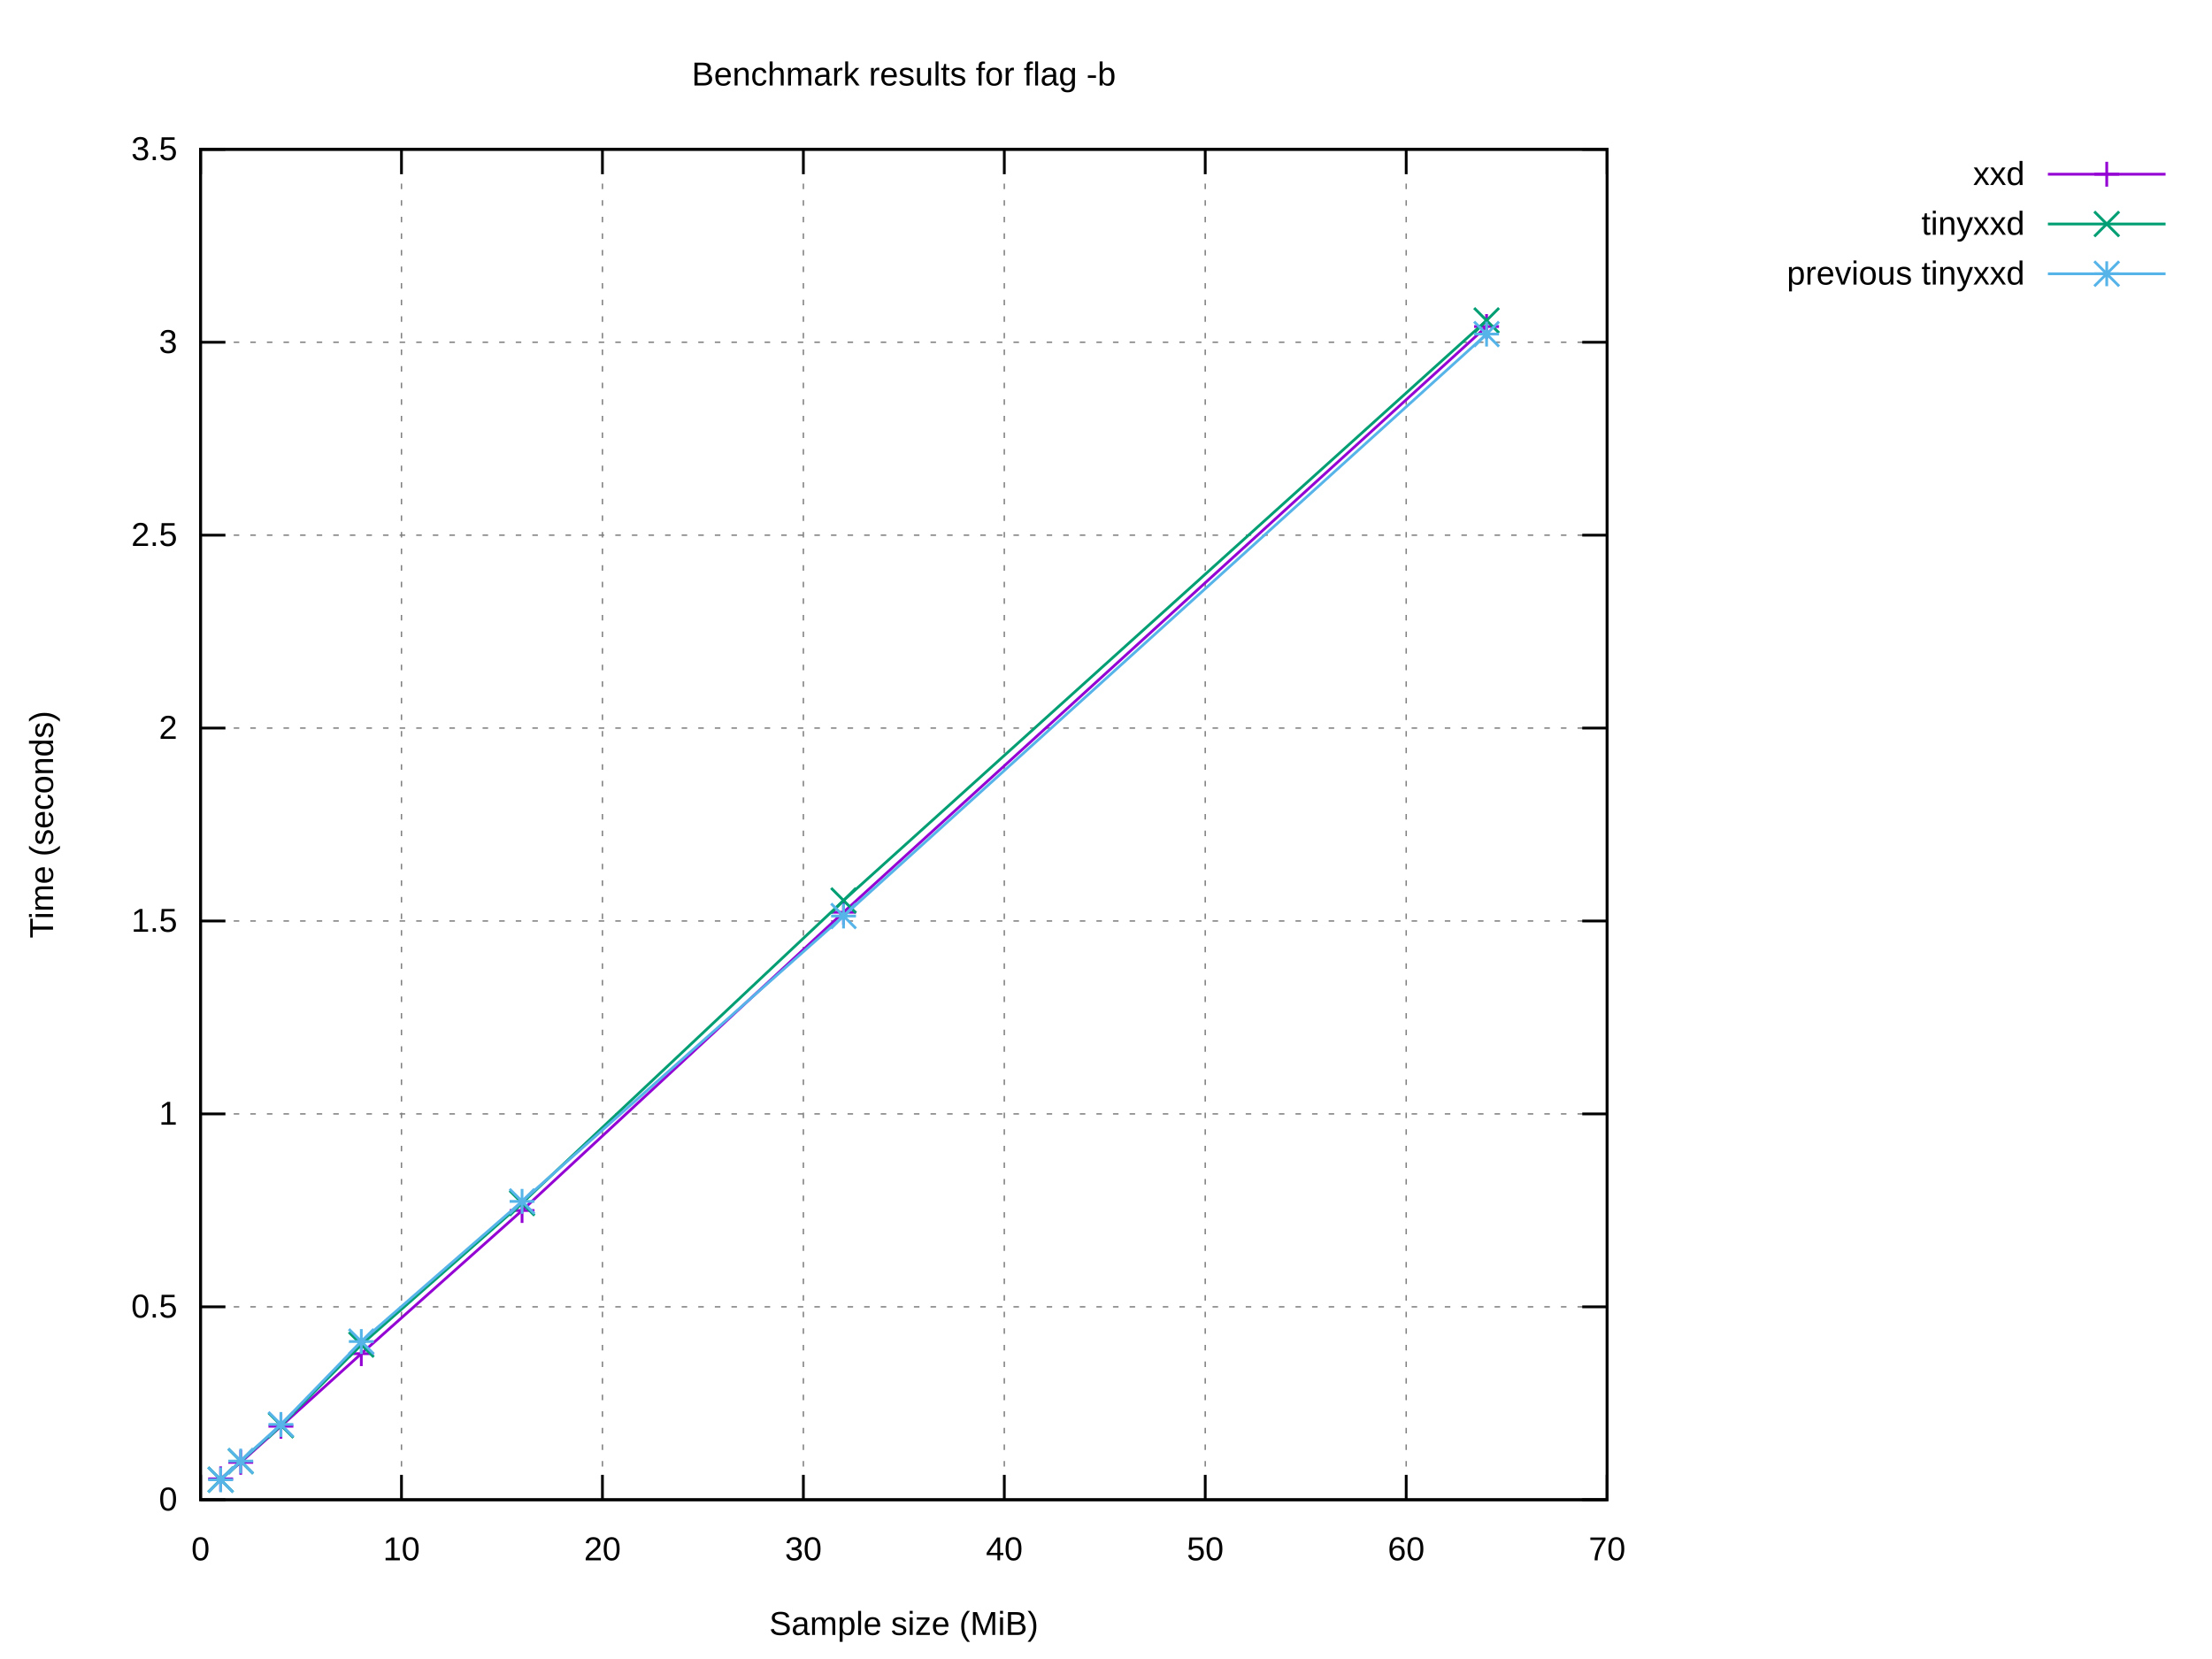
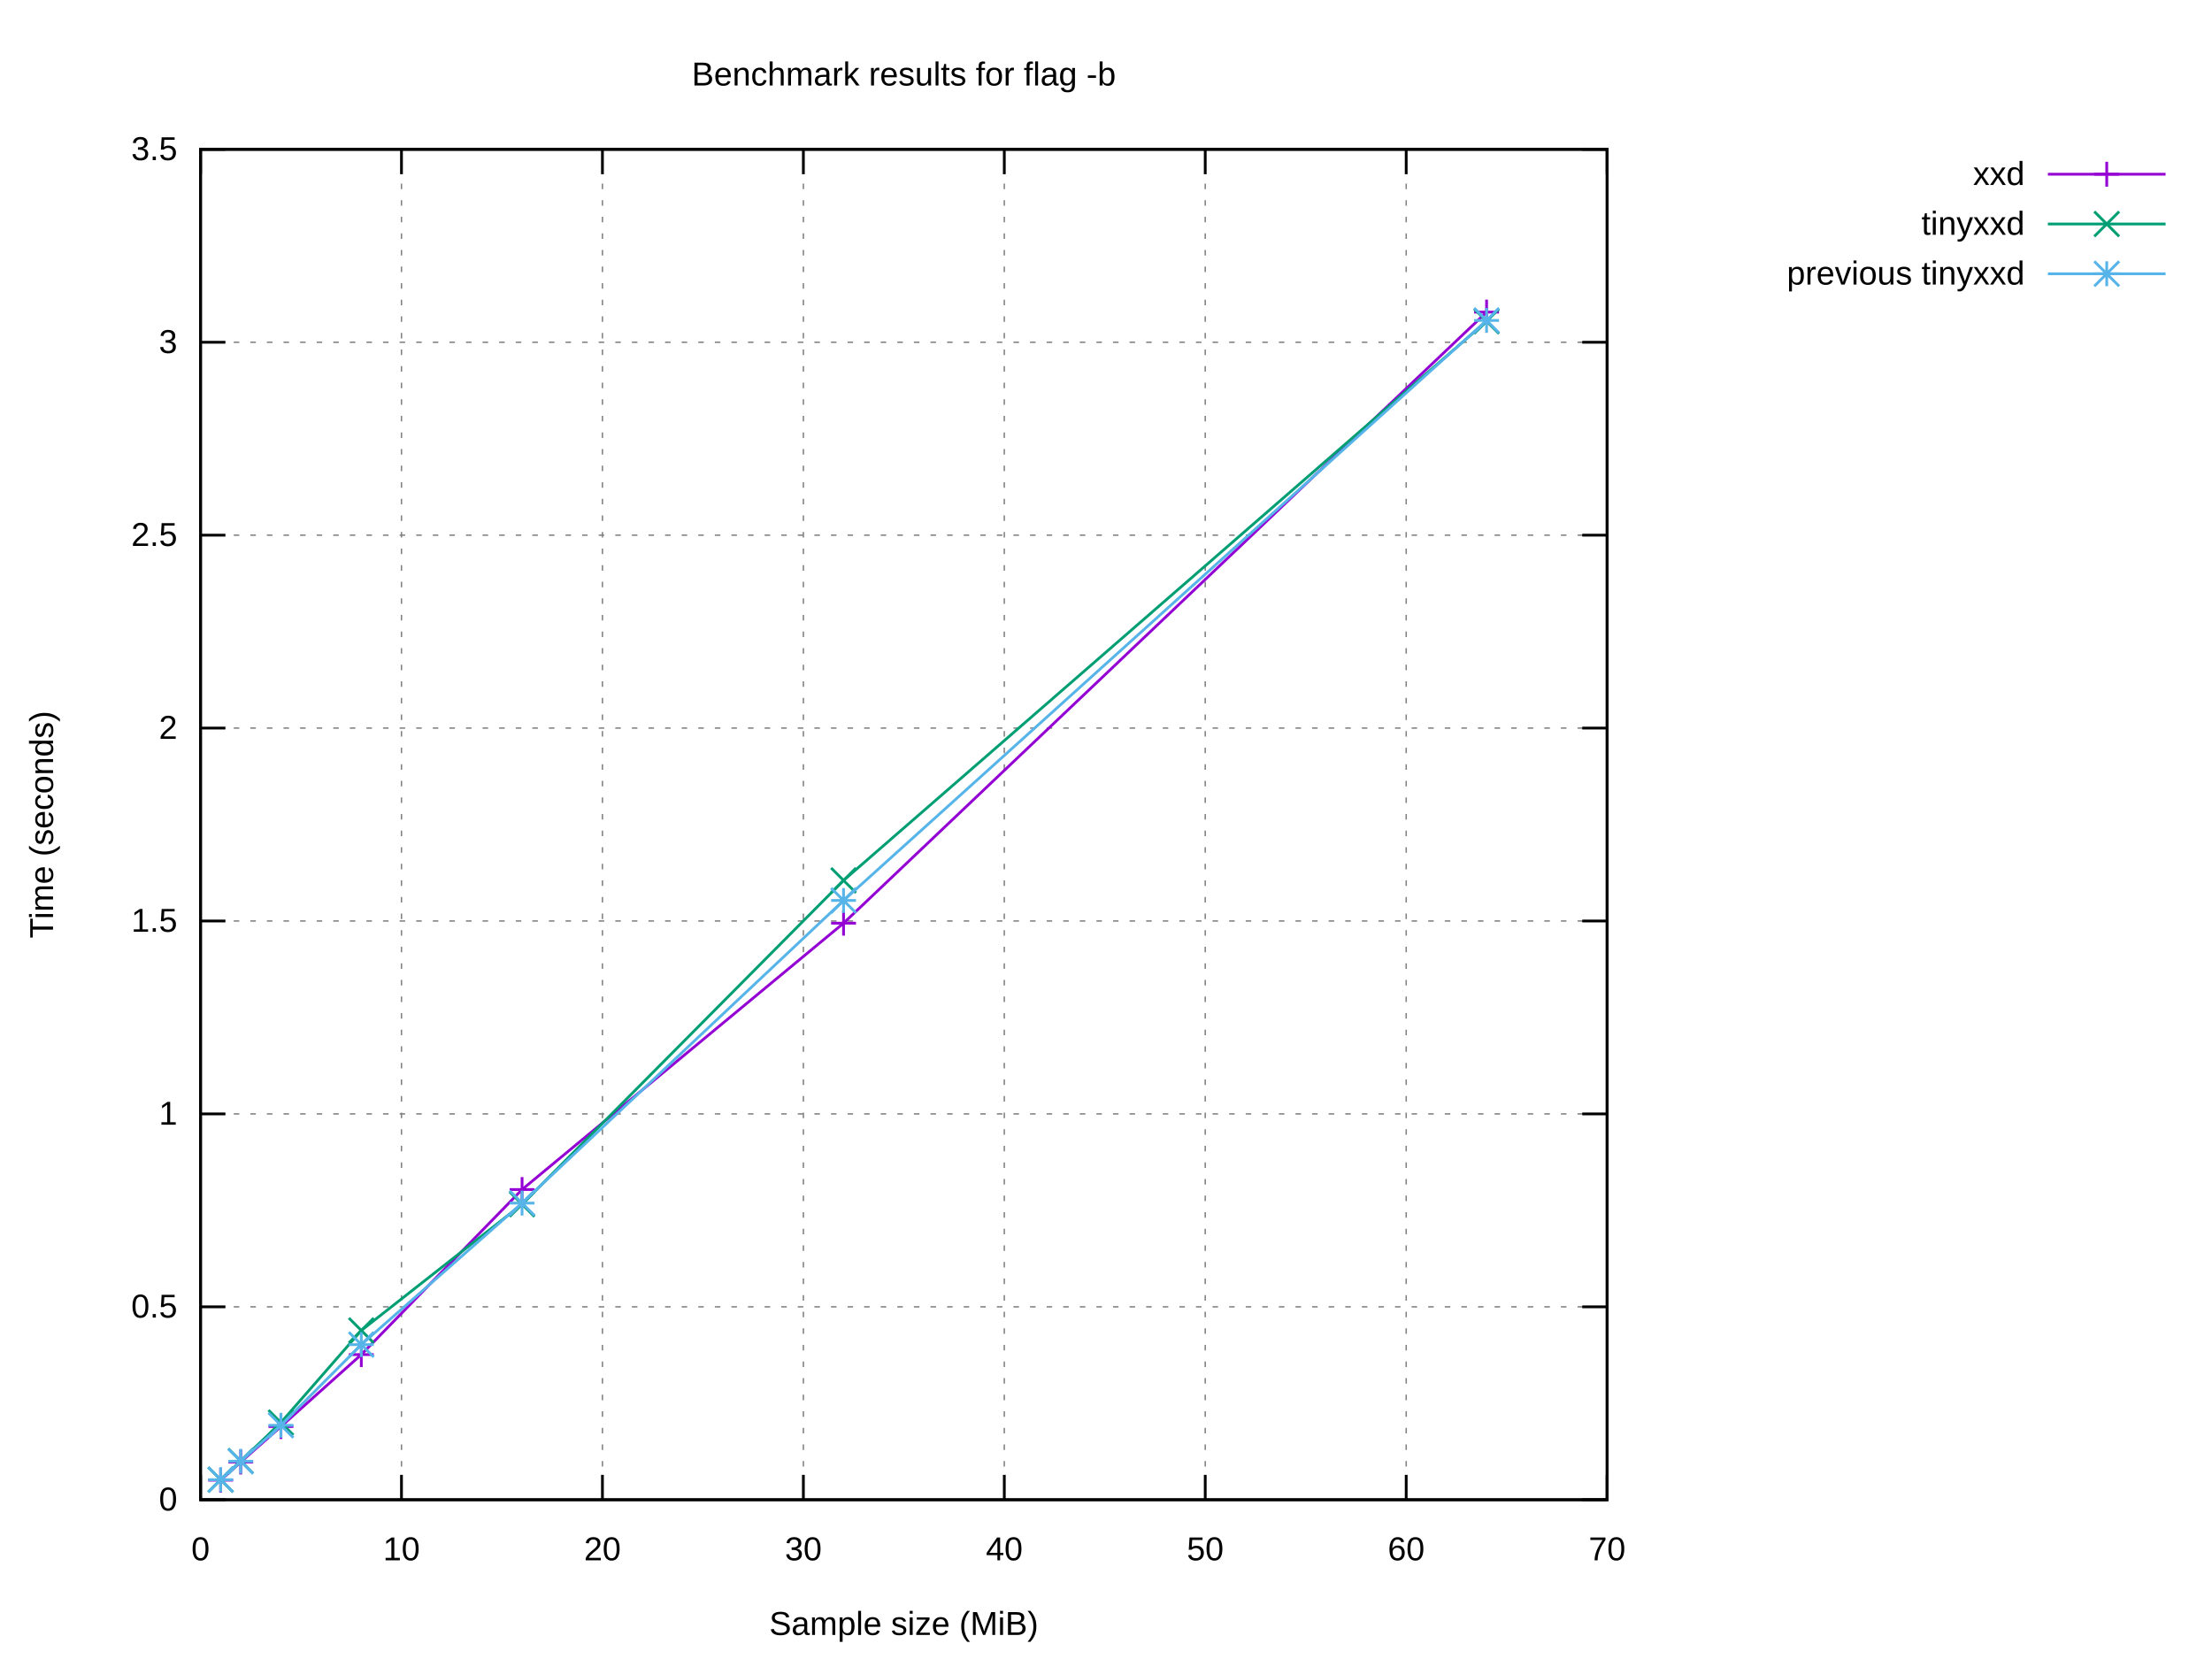
<svg xmlns="http://www.w3.org/2000/svg" xmlns:xlink="http://www.w3.org/1999/xlink" width="800" height="600" viewBox="0 0 800 600">
  <g id="gnuplot_canvas">
    <rect x="0" y="0" width="800" height="600" fill="#ffffff" />
    <defs>
      <circle id="gpDot" r="0.5" stroke-width="0.5" stroke="currentColor" />
      <path id="gpPt0" stroke-width="0.222" stroke="currentColor" d="M-1,0 h2 M0,-1 v2" />
      <path id="gpPt1" stroke-width="0.222" stroke="currentColor" d="M-1,-1 L1,1 M1,-1 L-1,1" />
      <path id="gpPt2" stroke-width="0.222" stroke="currentColor" d="M-1,0 L1,0 M0,-1 L0,1 M-1,-1 L1,1 M-1,1 L1,-1" />
      <rect id="gpPt3" stroke-width="0.222" stroke="currentColor" x="-1" y="-1" width="2" height="2" />
      <rect id="gpPt4" stroke-width="0.222" stroke="currentColor" fill="currentColor" x="-1" y="-1" width="2" height="2" />
      <circle id="gpPt5" stroke-width="0.222" stroke="currentColor" cx="0" cy="0" r="1" />
      <use xlink:href="#gpPt5" id="gpPt6" fill="currentColor" stroke="none" />
      <path id="gpPt7" stroke-width="0.222" stroke="currentColor" d="M0,-1.33 L-1.33,0.67 L1.33,0.67 z" />
      <use xlink:href="#gpPt7" id="gpPt8" fill="currentColor" stroke="none" />
      <use xlink:href="#gpPt7" id="gpPt9" stroke="currentColor" transform="rotate(180)" />
      <use xlink:href="#gpPt9" id="gpPt10" fill="currentColor" stroke="none" />
      <use xlink:href="#gpPt3" id="gpPt11" stroke="currentColor" transform="rotate(45)" />
      <use xlink:href="#gpPt11" id="gpPt12" fill="currentColor" stroke="none" />
      <path id="gpPt13" stroke-width="0.222" stroke="currentColor" d="M0,1.330 L1.265,0.411 L0.782,-1.067 L-0.782,-1.076 L-1.265,0.411 z" />
      <use xlink:href="#gpPt13" id="gpPt14" fill="currentColor" stroke="none" />
      <filter id="textbox" filterUnits="objectBoundingBox" x="0" y="0" height="1" width="1">
        <feFlood flood-color="#FFFFFF" flood-opacity="1" result="bgnd" />
        <feComposite in="SourceGraphic" in2="bgnd" operator="atop" />
      </filter>
      <filter id="greybox" filterUnits="objectBoundingBox" x="0" y="0" height="1" width="1">
        <feFlood flood-color="lightgrey" flood-opacity="1" result="grey" />
        <feComposite in="SourceGraphic" in2="grey" operator="atop" />
      </filter>
    </defs>
    <g fill="none" color="#FFFFFF" stroke="currentColor" stroke-width="1.00" stroke-linecap="butt" stroke-linejoin="miter">
</g>
    <g fill="none" color="black" stroke="currentColor" stroke-width="1.00" stroke-linecap="butt" stroke-linejoin="miter">
</g>
    <g fill="none" color="black" stroke="black" stroke-width="0.50" stroke-linecap="butt" stroke-linejoin="miter">
</g>
    <g fill="none" color="gray" stroke="currentColor" stroke-width="0.50" stroke-linecap="butt" stroke-linejoin="miter">
      <path stroke="gray" stroke-dasharray="2,4" class="gridline" d="M72.53,542.40 L581.24,542.40  " />
    </g>
    <g fill="none" color="gray" stroke="gray" stroke-width="1.00" stroke-linecap="butt" stroke-linejoin="miter">
</g>
    <g fill="none" color="black" stroke="currentColor" stroke-width="1.00" stroke-linecap="butt" stroke-linejoin="miter">
      <path stroke="black" d="M72.53,542.40 L81.53,542.40 M581.24,542.40 L572.24,542.40  " />
      <g transform="translate(64.14,546.30)" stroke="none" fill="black" font-family="Arial" font-size="12.00" text-anchor="end">
        <text>
          <tspan font-family="Arial"> 0</tspan>
        </text>
      </g>
    </g>
    <g fill="none" color="black" stroke="currentColor" stroke-width="1.00" stroke-linecap="butt" stroke-linejoin="miter">
</g>
    <g fill="none" color="black" stroke="black" stroke-width="0.50" stroke-linecap="butt" stroke-linejoin="miter">
</g>
    <g fill="none" color="gray" stroke="currentColor" stroke-width="0.50" stroke-linecap="butt" stroke-linejoin="miter">
      <path stroke="gray" stroke-dasharray="2,4" class="gridline" d="M72.53,472.63 L581.24,472.63  " />
    </g>
    <g fill="none" color="gray" stroke="gray" stroke-width="1.00" stroke-linecap="butt" stroke-linejoin="miter">
</g>
    <g fill="none" color="black" stroke="currentColor" stroke-width="1.00" stroke-linecap="butt" stroke-linejoin="miter">
      <path stroke="black" d="M72.53,472.63 L81.53,472.63 M581.24,472.63 L572.24,472.63  " />
      <g transform="translate(64.14,476.53)" stroke="none" fill="black" font-family="Arial" font-size="12.00" text-anchor="end">
        <text>
          <tspan font-family="Arial"> 0.5</tspan>
        </text>
      </g>
    </g>
    <g fill="none" color="black" stroke="currentColor" stroke-width="1.00" stroke-linecap="butt" stroke-linejoin="miter">
</g>
    <g fill="none" color="black" stroke="black" stroke-width="0.50" stroke-linecap="butt" stroke-linejoin="miter">
</g>
    <g fill="none" color="gray" stroke="currentColor" stroke-width="0.50" stroke-linecap="butt" stroke-linejoin="miter">
      <path stroke="gray" stroke-dasharray="2,4" class="gridline" d="M72.53,402.86 L581.24,402.86  " />
    </g>
    <g fill="none" color="gray" stroke="gray" stroke-width="1.00" stroke-linecap="butt" stroke-linejoin="miter">
</g>
    <g fill="none" color="black" stroke="currentColor" stroke-width="1.00" stroke-linecap="butt" stroke-linejoin="miter">
      <path stroke="black" d="M72.53,402.86 L81.53,402.86 M581.24,402.86 L572.24,402.86  " />
      <g transform="translate(64.14,406.76)" stroke="none" fill="black" font-family="Arial" font-size="12.00" text-anchor="end">
        <text>
          <tspan font-family="Arial"> 1</tspan>
        </text>
      </g>
    </g>
    <g fill="none" color="black" stroke="currentColor" stroke-width="1.00" stroke-linecap="butt" stroke-linejoin="miter">
</g>
    <g fill="none" color="black" stroke="black" stroke-width="0.50" stroke-linecap="butt" stroke-linejoin="miter">
</g>
    <g fill="none" color="gray" stroke="currentColor" stroke-width="0.50" stroke-linecap="butt" stroke-linejoin="miter">
      <path stroke="gray" stroke-dasharray="2,4" class="gridline" d="M72.53,333.09 L581.24,333.09  " />
    </g>
    <g fill="none" color="gray" stroke="gray" stroke-width="1.00" stroke-linecap="butt" stroke-linejoin="miter">
</g>
    <g fill="none" color="black" stroke="currentColor" stroke-width="1.00" stroke-linecap="butt" stroke-linejoin="miter">
      <path stroke="black" d="M72.53,333.09 L81.53,333.09 M581.24,333.09 L572.24,333.09  " />
      <g transform="translate(64.14,336.99)" stroke="none" fill="black" font-family="Arial" font-size="12.00" text-anchor="end">
        <text>
          <tspan font-family="Arial"> 1.5</tspan>
        </text>
      </g>
    </g>
    <g fill="none" color="black" stroke="currentColor" stroke-width="1.00" stroke-linecap="butt" stroke-linejoin="miter">
</g>
    <g fill="none" color="black" stroke="black" stroke-width="0.50" stroke-linecap="butt" stroke-linejoin="miter">
</g>
    <g fill="none" color="gray" stroke="currentColor" stroke-width="0.50" stroke-linecap="butt" stroke-linejoin="miter">
      <path stroke="gray" stroke-dasharray="2,4" class="gridline" d="M72.53,263.32 L581.24,263.32  " />
    </g>
    <g fill="none" color="gray" stroke="gray" stroke-width="1.00" stroke-linecap="butt" stroke-linejoin="miter">
</g>
    <g fill="none" color="black" stroke="currentColor" stroke-width="1.00" stroke-linecap="butt" stroke-linejoin="miter">
      <path stroke="black" d="M72.53,263.32 L81.53,263.32 M581.24,263.32 L572.24,263.32  " />
      <g transform="translate(64.14,267.22)" stroke="none" fill="black" font-family="Arial" font-size="12.00" text-anchor="end">
        <text>
          <tspan font-family="Arial"> 2</tspan>
        </text>
      </g>
    </g>
    <g fill="none" color="black" stroke="currentColor" stroke-width="1.00" stroke-linecap="butt" stroke-linejoin="miter">
</g>
    <g fill="none" color="black" stroke="black" stroke-width="0.50" stroke-linecap="butt" stroke-linejoin="miter">
</g>
    <g fill="none" color="gray" stroke="currentColor" stroke-width="0.50" stroke-linecap="butt" stroke-linejoin="miter">
      <path stroke="gray" stroke-dasharray="2,4" class="gridline" d="M72.53,193.55 L581.24,193.55  " />
    </g>
    <g fill="none" color="gray" stroke="gray" stroke-width="1.00" stroke-linecap="butt" stroke-linejoin="miter">
</g>
    <g fill="none" color="black" stroke="currentColor" stroke-width="1.00" stroke-linecap="butt" stroke-linejoin="miter">
      <path stroke="black" d="M72.53,193.55 L81.53,193.55 M581.24,193.55 L572.24,193.55  " />
      <g transform="translate(64.14,197.45)" stroke="none" fill="black" font-family="Arial" font-size="12.00" text-anchor="end">
        <text>
          <tspan font-family="Arial"> 2.5</tspan>
        </text>
      </g>
    </g>
    <g fill="none" color="black" stroke="currentColor" stroke-width="1.00" stroke-linecap="butt" stroke-linejoin="miter">
</g>
    <g fill="none" color="black" stroke="black" stroke-width="0.50" stroke-linecap="butt" stroke-linejoin="miter">
</g>
    <g fill="none" color="gray" stroke="currentColor" stroke-width="0.50" stroke-linecap="butt" stroke-linejoin="miter">
      <path stroke="gray" stroke-dasharray="2,4" class="gridline" d="M72.53,123.78 L581.24,123.78  " />
    </g>
    <g fill="none" color="gray" stroke="gray" stroke-width="1.00" stroke-linecap="butt" stroke-linejoin="miter">
</g>
    <g fill="none" color="black" stroke="currentColor" stroke-width="1.00" stroke-linecap="butt" stroke-linejoin="miter">
      <path stroke="black" d="M72.53,123.78 L81.53,123.78 M581.24,123.78 L572.24,123.78  " />
      <g transform="translate(64.14,127.68)" stroke="none" fill="black" font-family="Arial" font-size="12.00" text-anchor="end">
        <text>
          <tspan font-family="Arial"> 3</tspan>
        </text>
      </g>
    </g>
    <g fill="none" color="black" stroke="currentColor" stroke-width="1.00" stroke-linecap="butt" stroke-linejoin="miter">
</g>
    <g fill="none" color="black" stroke="black" stroke-width="0.50" stroke-linecap="butt" stroke-linejoin="miter">
</g>
    <g fill="none" color="gray" stroke="currentColor" stroke-width="0.50" stroke-linecap="butt" stroke-linejoin="miter">
      <path stroke="gray" stroke-dasharray="2,4" class="gridline" d="M72.53,54.01 L581.24,54.01  " />
    </g>
    <g fill="none" color="gray" stroke="gray" stroke-width="1.00" stroke-linecap="butt" stroke-linejoin="miter">
</g>
    <g fill="none" color="black" stroke="currentColor" stroke-width="1.00" stroke-linecap="butt" stroke-linejoin="miter">
      <path stroke="black" d="M72.53,54.01 L81.53,54.01 M581.24,54.01 L572.24,54.01  " />
      <g transform="translate(64.14,57.91)" stroke="none" fill="black" font-family="Arial" font-size="12.00" text-anchor="end">
        <text>
          <tspan font-family="Arial"> 3.5</tspan>
        </text>
      </g>
    </g>
    <g fill="none" color="black" stroke="currentColor" stroke-width="1.00" stroke-linecap="butt" stroke-linejoin="miter">
</g>
    <g fill="none" color="black" stroke="black" stroke-width="0.50" stroke-linecap="butt" stroke-linejoin="miter">
</g>
    <g fill="none" color="gray" stroke="currentColor" stroke-width="0.50" stroke-linecap="butt" stroke-linejoin="miter">
      <path stroke="gray" stroke-dasharray="2,4" class="gridline" d="M72.53,542.40 L72.53,54.01  " />
    </g>
    <g fill="none" color="gray" stroke="gray" stroke-width="1.00" stroke-linecap="butt" stroke-linejoin="miter">
</g>
    <g fill="none" color="black" stroke="currentColor" stroke-width="1.00" stroke-linecap="butt" stroke-linejoin="miter">
      <path stroke="black" d="M72.53,542.40 L72.53,533.40 M72.53,54.01 L72.53,63.01  " />
      <g transform="translate(72.53,564.30)" stroke="none" fill="black" font-family="Arial" font-size="12.00" text-anchor="middle">
        <text>
          <tspan font-family="Arial"> 0</tspan>
        </text>
      </g>
    </g>
    <g fill="none" color="black" stroke="currentColor" stroke-width="1.00" stroke-linecap="butt" stroke-linejoin="miter">
</g>
    <g fill="none" color="black" stroke="black" stroke-width="0.50" stroke-linecap="butt" stroke-linejoin="miter">
</g>
    <g fill="none" color="gray" stroke="currentColor" stroke-width="0.50" stroke-linecap="butt" stroke-linejoin="miter">
      <path stroke="gray" stroke-dasharray="2,4" class="gridline" d="M145.20,542.40 L145.20,54.01  " />
    </g>
    <g fill="none" color="gray" stroke="gray" stroke-width="1.00" stroke-linecap="butt" stroke-linejoin="miter">
</g>
    <g fill="none" color="black" stroke="currentColor" stroke-width="1.00" stroke-linecap="butt" stroke-linejoin="miter">
      <path stroke="black" d="M145.20,542.40 L145.20,533.40 M145.20,54.01 L145.20,63.01  " />
      <g transform="translate(145.20,564.30)" stroke="none" fill="black" font-family="Arial" font-size="12.00" text-anchor="middle">
        <text>
          <tspan font-family="Arial"> 10</tspan>
        </text>
      </g>
    </g>
    <g fill="none" color="black" stroke="currentColor" stroke-width="1.00" stroke-linecap="butt" stroke-linejoin="miter">
</g>
    <g fill="none" color="black" stroke="black" stroke-width="0.50" stroke-linecap="butt" stroke-linejoin="miter">
</g>
    <g fill="none" color="gray" stroke="currentColor" stroke-width="0.50" stroke-linecap="butt" stroke-linejoin="miter">
      <path stroke="gray" stroke-dasharray="2,4" class="gridline" d="M217.88,542.40 L217.88,54.01  " />
    </g>
    <g fill="none" color="gray" stroke="gray" stroke-width="1.00" stroke-linecap="butt" stroke-linejoin="miter">
</g>
    <g fill="none" color="black" stroke="currentColor" stroke-width="1.00" stroke-linecap="butt" stroke-linejoin="miter">
      <path stroke="black" d="M217.88,542.40 L217.88,533.40 M217.88,54.01 L217.88,63.01  " />
      <g transform="translate(217.88,564.30)" stroke="none" fill="black" font-family="Arial" font-size="12.00" text-anchor="middle">
        <text>
          <tspan font-family="Arial"> 20</tspan>
        </text>
      </g>
    </g>
    <g fill="none" color="black" stroke="currentColor" stroke-width="1.00" stroke-linecap="butt" stroke-linejoin="miter">
</g>
    <g fill="none" color="black" stroke="black" stroke-width="0.50" stroke-linecap="butt" stroke-linejoin="miter">
</g>
    <g fill="none" color="gray" stroke="currentColor" stroke-width="0.50" stroke-linecap="butt" stroke-linejoin="miter">
      <path stroke="gray" stroke-dasharray="2,4" class="gridline" d="M290.55,542.40 L290.55,54.01  " />
    </g>
    <g fill="none" color="gray" stroke="gray" stroke-width="1.00" stroke-linecap="butt" stroke-linejoin="miter">
</g>
    <g fill="none" color="black" stroke="currentColor" stroke-width="1.00" stroke-linecap="butt" stroke-linejoin="miter">
      <path stroke="black" d="M290.55,542.40 L290.55,533.40 M290.55,54.01 L290.55,63.01  " />
      <g transform="translate(290.55,564.30)" stroke="none" fill="black" font-family="Arial" font-size="12.00" text-anchor="middle">
        <text>
          <tspan font-family="Arial"> 30</tspan>
        </text>
      </g>
    </g>
    <g fill="none" color="black" stroke="currentColor" stroke-width="1.00" stroke-linecap="butt" stroke-linejoin="miter">
</g>
    <g fill="none" color="black" stroke="black" stroke-width="0.50" stroke-linecap="butt" stroke-linejoin="miter">
</g>
    <g fill="none" color="gray" stroke="currentColor" stroke-width="0.50" stroke-linecap="butt" stroke-linejoin="miter">
      <path stroke="gray" stroke-dasharray="2,4" class="gridline" d="M363.22,542.40 L363.22,54.01  " />
    </g>
    <g fill="none" color="gray" stroke="gray" stroke-width="1.00" stroke-linecap="butt" stroke-linejoin="miter">
</g>
    <g fill="none" color="black" stroke="currentColor" stroke-width="1.00" stroke-linecap="butt" stroke-linejoin="miter">
      <path stroke="black" d="M363.22,542.40 L363.22,533.40 M363.22,54.01 L363.22,63.01  " />
      <g transform="translate(363.22,564.30)" stroke="none" fill="black" font-family="Arial" font-size="12.00" text-anchor="middle">
        <text>
          <tspan font-family="Arial"> 40</tspan>
        </text>
      </g>
    </g>
    <g fill="none" color="black" stroke="currentColor" stroke-width="1.00" stroke-linecap="butt" stroke-linejoin="miter">
</g>
    <g fill="none" color="black" stroke="black" stroke-width="0.50" stroke-linecap="butt" stroke-linejoin="miter">
</g>
    <g fill="none" color="gray" stroke="currentColor" stroke-width="0.50" stroke-linecap="butt" stroke-linejoin="miter">
      <path stroke="gray" stroke-dasharray="2,4" class="gridline" d="M435.89,542.40 L435.89,54.01  " />
    </g>
    <g fill="none" color="gray" stroke="gray" stroke-width="1.00" stroke-linecap="butt" stroke-linejoin="miter">
</g>
    <g fill="none" color="black" stroke="currentColor" stroke-width="1.00" stroke-linecap="butt" stroke-linejoin="miter">
      <path stroke="black" d="M435.89,542.40 L435.89,533.40 M435.89,54.01 L435.89,63.01  " />
      <g transform="translate(435.89,564.30)" stroke="none" fill="black" font-family="Arial" font-size="12.00" text-anchor="middle">
        <text>
          <tspan font-family="Arial"> 50</tspan>
        </text>
      </g>
    </g>
    <g fill="none" color="black" stroke="currentColor" stroke-width="1.00" stroke-linecap="butt" stroke-linejoin="miter">
</g>
    <g fill="none" color="black" stroke="black" stroke-width="0.50" stroke-linecap="butt" stroke-linejoin="miter">
</g>
    <g fill="none" color="gray" stroke="currentColor" stroke-width="0.50" stroke-linecap="butt" stroke-linejoin="miter">
      <path stroke="gray" stroke-dasharray="2,4" class="gridline" d="M508.57,542.40 L508.57,54.01  " />
    </g>
    <g fill="none" color="gray" stroke="gray" stroke-width="1.00" stroke-linecap="butt" stroke-linejoin="miter">
</g>
    <g fill="none" color="black" stroke="currentColor" stroke-width="1.00" stroke-linecap="butt" stroke-linejoin="miter">
      <path stroke="black" d="M508.57,542.40 L508.57,533.40 M508.57,54.01 L508.57,63.01  " />
      <g transform="translate(508.57,564.30)" stroke="none" fill="black" font-family="Arial" font-size="12.00" text-anchor="middle">
        <text>
          <tspan font-family="Arial"> 60</tspan>
        </text>
      </g>
    </g>
    <g fill="none" color="black" stroke="currentColor" stroke-width="1.00" stroke-linecap="butt" stroke-linejoin="miter">
</g>
    <g fill="none" color="black" stroke="black" stroke-width="0.50" stroke-linecap="butt" stroke-linejoin="miter">
</g>
    <g fill="none" color="gray" stroke="currentColor" stroke-width="0.50" stroke-linecap="butt" stroke-linejoin="miter">
      <path stroke="gray" stroke-dasharray="2,4" class="gridline" d="M581.24,542.40 L581.24,54.01  " />
    </g>
    <g fill="none" color="gray" stroke="gray" stroke-width="1.00" stroke-linecap="butt" stroke-linejoin="miter">
</g>
    <g fill="none" color="black" stroke="currentColor" stroke-width="1.00" stroke-linecap="butt" stroke-linejoin="miter">
      <path stroke="black" d="M581.24,542.40 L581.24,533.40 M581.24,54.01 L581.24,63.01  " />
      <g transform="translate(581.24,564.30)" stroke="none" fill="black" font-family="Arial" font-size="12.00" text-anchor="middle">
        <text>
          <tspan font-family="Arial"> 70</tspan>
        </text>
      </g>
    </g>
    <g fill="none" color="black" stroke="currentColor" stroke-width="1.00" stroke-linecap="butt" stroke-linejoin="miter">
</g>
    <g fill="none" color="black" stroke="currentColor" stroke-width="1.00" stroke-linecap="butt" stroke-linejoin="miter">
      <path stroke="black" d="M72.53,54.01 L72.53,542.40 L581.24,542.40 L581.24,54.01 L72.53,54.01 Z  " />
    </g>
    <g fill="none" color="black" stroke="currentColor" stroke-width="1.00" stroke-linecap="butt" stroke-linejoin="miter">
</g>
    <g id="gnuplot_plot_1">
      <g fill="none" color="black" stroke="currentColor" stroke-width="1.00" stroke-linecap="butt" stroke-linejoin="miter">
        <g transform="translate(732.26,66.91)" stroke="none" fill="black" font-family="Arial" font-size="12.00" text-anchor="end">
          <text>
            <tspan font-family="Arial">xxd</tspan>
          </text>
        </g>
      </g>
      <g fill="none" color="black" stroke="currentColor" stroke-width="1.00" stroke-linecap="butt" stroke-linejoin="miter">
-         <path stroke="rgb(148,   0, 211)" d="M740.65,63.01 L783.21,63.01 M537.64,118.09 L305.08,329.93 L188.81,437.79 L130.67,489.57 L101.60,515.82 L87.06,528.88   L79.80,534.84  " />
-         <use xlink:href="#gpPt0" transform="translate(537.64,118.09) scale(4.50)" color="rgb(148,   0, 211)" />
-         <use xlink:href="#gpPt0" transform="translate(305.08,329.93) scale(4.50)" color="rgb(148,   0, 211)" />
-         <use xlink:href="#gpPt0" transform="translate(188.81,437.79) scale(4.50)" color="rgb(148,   0, 211)" />
-         <use xlink:href="#gpPt0" transform="translate(130.67,489.57) scale(4.50)" color="rgb(148,   0, 211)" />
-         <use xlink:href="#gpPt0" transform="translate(101.60,515.82) scale(4.50)" color="rgb(148,   0, 211)" />
-         <use xlink:href="#gpPt0" transform="translate(87.06,528.88) scale(4.50)" color="rgb(148,   0, 211)" />
-         <use xlink:href="#gpPt0" transform="translate(79.80,534.84) scale(4.50)" color="rgb(148,   0, 211)" />
+         <path stroke="rgb(148,   0, 211)" d="M740.65,63.01 L783.21,63.01 M537.64,112.88 L305.08,333.88 L188.81,430.21 L130.67,489.90 L101.60,515.93 L87.06,528.76   L79.80,535.32  " />
+         <use xlink:href="#gpPt0" transform="translate(537.64,112.88) scale(4.50)" color="rgb(148,   0, 211)" />
+         <use xlink:href="#gpPt0" transform="translate(305.08,333.88) scale(4.50)" color="rgb(148,   0, 211)" />
+         <use xlink:href="#gpPt0" transform="translate(188.81,430.21) scale(4.50)" color="rgb(148,   0, 211)" />
+         <use xlink:href="#gpPt0" transform="translate(130.67,489.90) scale(4.50)" color="rgb(148,   0, 211)" />
+         <use xlink:href="#gpPt0" transform="translate(101.60,515.93) scale(4.50)" color="rgb(148,   0, 211)" />
+         <use xlink:href="#gpPt0" transform="translate(87.06,528.76) scale(4.50)" color="rgb(148,   0, 211)" />
+         <use xlink:href="#gpPt0" transform="translate(79.80,535.32) scale(4.50)" color="rgb(148,   0, 211)" />
        <use xlink:href="#gpPt0" transform="translate(761.93,63.01) scale(4.50)" color="rgb(148,   0, 211)" />
      </g>
    </g>
    <g id="gnuplot_plot_2">
      <g fill="none" color="black" stroke="currentColor" stroke-width="1.00" stroke-linecap="butt" stroke-linejoin="miter">
        <g transform="translate(732.26,84.91)" stroke="none" fill="black" font-family="Arial" font-size="12.00" text-anchor="end">
          <text>
            <tspan font-family="Arial">tinyxxd</tspan>
          </text>
        </g>
      </g>
      <g fill="none" color="black" stroke="currentColor" stroke-width="1.00" stroke-linecap="butt" stroke-linejoin="miter">
-         <path stroke="rgb(  0, 158, 115)" d="M740.65,81.01 L783.21,81.01 M537.64,115.89 L305.08,325.67 L188.81,435.12 L130.67,486.30 L101.60,515.48 L87.06,528.48   L79.80,535.15  " />
-         <use xlink:href="#gpPt1" transform="translate(537.64,115.89) scale(4.50)" color="rgb(  0, 158, 115)" />
-         <use xlink:href="#gpPt1" transform="translate(305.08,325.67) scale(4.50)" color="rgb(  0, 158, 115)" />
-         <use xlink:href="#gpPt1" transform="translate(188.81,435.12) scale(4.50)" color="rgb(  0, 158, 115)" />
-         <use xlink:href="#gpPt1" transform="translate(130.67,486.30) scale(4.50)" color="rgb(  0, 158, 115)" />
-         <use xlink:href="#gpPt1" transform="translate(101.60,515.48) scale(4.50)" color="rgb(  0, 158, 115)" />
-         <use xlink:href="#gpPt1" transform="translate(87.06,528.48) scale(4.50)" color="rgb(  0, 158, 115)" />
-         <use xlink:href="#gpPt1" transform="translate(79.80,535.15) scale(4.50)" color="rgb(  0, 158, 115)" />
+         <path stroke="rgb(  0, 158, 115)" d="M740.65,81.01 L783.21,81.01 M537.64,116.18 L305.08,318.41 L188.81,435.53 L130.67,481.18 L101.60,514.49 L87.06,528.41   L79.80,535.13  " />
+         <use xlink:href="#gpPt1" transform="translate(537.64,116.18) scale(4.50)" color="rgb(  0, 158, 115)" />
+         <use xlink:href="#gpPt1" transform="translate(305.08,318.41) scale(4.50)" color="rgb(  0, 158, 115)" />
+         <use xlink:href="#gpPt1" transform="translate(188.81,435.53) scale(4.50)" color="rgb(  0, 158, 115)" />
+         <use xlink:href="#gpPt1" transform="translate(130.67,481.18) scale(4.50)" color="rgb(  0, 158, 115)" />
+         <use xlink:href="#gpPt1" transform="translate(101.60,514.49) scale(4.50)" color="rgb(  0, 158, 115)" />
+         <use xlink:href="#gpPt1" transform="translate(87.06,528.41) scale(4.50)" color="rgb(  0, 158, 115)" />
+         <use xlink:href="#gpPt1" transform="translate(79.80,535.13) scale(4.50)" color="rgb(  0, 158, 115)" />
        <use xlink:href="#gpPt1" transform="translate(761.93,81.01) scale(4.50)" color="rgb(  0, 158, 115)" />
      </g>
    </g>
    <g id="gnuplot_plot_3">
      <g fill="none" color="black" stroke="currentColor" stroke-width="1.00" stroke-linecap="butt" stroke-linejoin="miter">
        <g transform="translate(732.26,102.91)" stroke="none" fill="black" font-family="Arial" font-size="12.00" text-anchor="end">
          <text>
            <tspan font-family="Arial">previous tinyxxd</tspan>
          </text>
        </g>
      </g>
      <g fill="none" color="black" stroke="currentColor" stroke-width="1.00" stroke-linecap="butt" stroke-linejoin="miter">
-         <path stroke="rgb( 86, 180, 233)" d="M740.65,99.01 L783.21,99.01 M537.64,120.83 L305.08,331.29 L188.81,434.50 L130.67,485.18 L101.60,515.17 L87.06,528.42   L79.80,535.18  " />
-         <use xlink:href="#gpPt2" transform="translate(537.64,120.83) scale(4.50)" color="rgb( 86, 180, 233)" />
-         <use xlink:href="#gpPt2" transform="translate(305.08,331.29) scale(4.50)" color="rgb( 86, 180, 233)" />
-         <use xlink:href="#gpPt2" transform="translate(188.81,434.50) scale(4.50)" color="rgb( 86, 180, 233)" />
-         <use xlink:href="#gpPt2" transform="translate(130.67,485.18) scale(4.50)" color="rgb( 86, 180, 233)" />
-         <use xlink:href="#gpPt2" transform="translate(101.60,515.17) scale(4.50)" color="rgb( 86, 180, 233)" />
-         <use xlink:href="#gpPt2" transform="translate(87.06,528.42) scale(4.50)" color="rgb( 86, 180, 233)" />
-         <use xlink:href="#gpPt2" transform="translate(79.80,535.18) scale(4.50)" color="rgb( 86, 180, 233)" />
+         <path stroke="rgb( 86, 180, 233)" d="M740.65,99.01 L783.21,99.01 M537.64,115.89 L305.08,325.67 L188.81,435.12 L130.67,486.30 L101.60,515.48 L87.06,528.48   L79.80,535.15  " />
+         <use xlink:href="#gpPt2" transform="translate(537.64,115.89) scale(4.50)" color="rgb( 86, 180, 233)" />
+         <use xlink:href="#gpPt2" transform="translate(305.08,325.67) scale(4.50)" color="rgb( 86, 180, 233)" />
+         <use xlink:href="#gpPt2" transform="translate(188.81,435.12) scale(4.50)" color="rgb( 86, 180, 233)" />
+         <use xlink:href="#gpPt2" transform="translate(130.67,486.30) scale(4.50)" color="rgb( 86, 180, 233)" />
+         <use xlink:href="#gpPt2" transform="translate(101.60,515.48) scale(4.50)" color="rgb( 86, 180, 233)" />
+         <use xlink:href="#gpPt2" transform="translate(87.06,528.48) scale(4.50)" color="rgb( 86, 180, 233)" />
+         <use xlink:href="#gpPt2" transform="translate(79.80,535.15) scale(4.50)" color="rgb( 86, 180, 233)" />
        <use xlink:href="#gpPt2" transform="translate(761.93,99.01) scale(4.50)" color="rgb( 86, 180, 233)" />
      </g>
    </g>
    <g fill="none" color="#FFFFFF" stroke="rgb( 86, 180, 233)" stroke-width="2.00" stroke-linecap="butt" stroke-linejoin="miter">
</g>
    <g fill="none" color="black" stroke="currentColor" stroke-width="2.00" stroke-linecap="butt" stroke-linejoin="miter">
</g>
    <g fill="none" color="black" stroke="black" stroke-width="1.00" stroke-linecap="butt" stroke-linejoin="miter">
</g>
    <g fill="none" color="black" stroke="currentColor" stroke-width="1.00" stroke-linecap="butt" stroke-linejoin="miter">
      <path stroke="black" d="M72.53,54.01 L72.53,542.40 L581.24,542.40 L581.24,54.01 L72.53,54.01 Z  " />
      <g transform="translate(19.18,298.21) rotate(270.00)" stroke="none" fill="black" font-family="Arial" font-size="12.00" text-anchor="middle">
        <text>
          <tspan font-family="Arial">Time (seconds)</tspan>
        </text>
      </g>
    </g>
    <g fill="none" color="black" stroke="currentColor" stroke-width="1.00" stroke-linecap="butt" stroke-linejoin="miter">
      <g transform="translate(326.88,591.30)" stroke="none" fill="black" font-family="Arial" font-size="12.00" text-anchor="middle">
        <text>
          <tspan font-family="Arial">Sample size (MiB)</tspan>
        </text>
      </g>
    </g>
    <g fill="none" color="black" stroke="currentColor" stroke-width="1.00" stroke-linecap="butt" stroke-linejoin="miter">
</g>
    <g fill="none" color="black" stroke="currentColor" stroke-width="1.00" stroke-linecap="butt" stroke-linejoin="miter">
      <g transform="translate(326.88,30.91)" stroke="none" fill="black" font-family="Arial" font-size="12.00" text-anchor="middle">
        <text>
          <tspan font-family="Arial">Benchmark results for flag -b</tspan>
        </text>
      </g>
    </g>
    <g fill="none" color="black" stroke="currentColor" stroke-width="1.00" stroke-linecap="butt" stroke-linejoin="miter">
</g>
  </g>
</svg>
